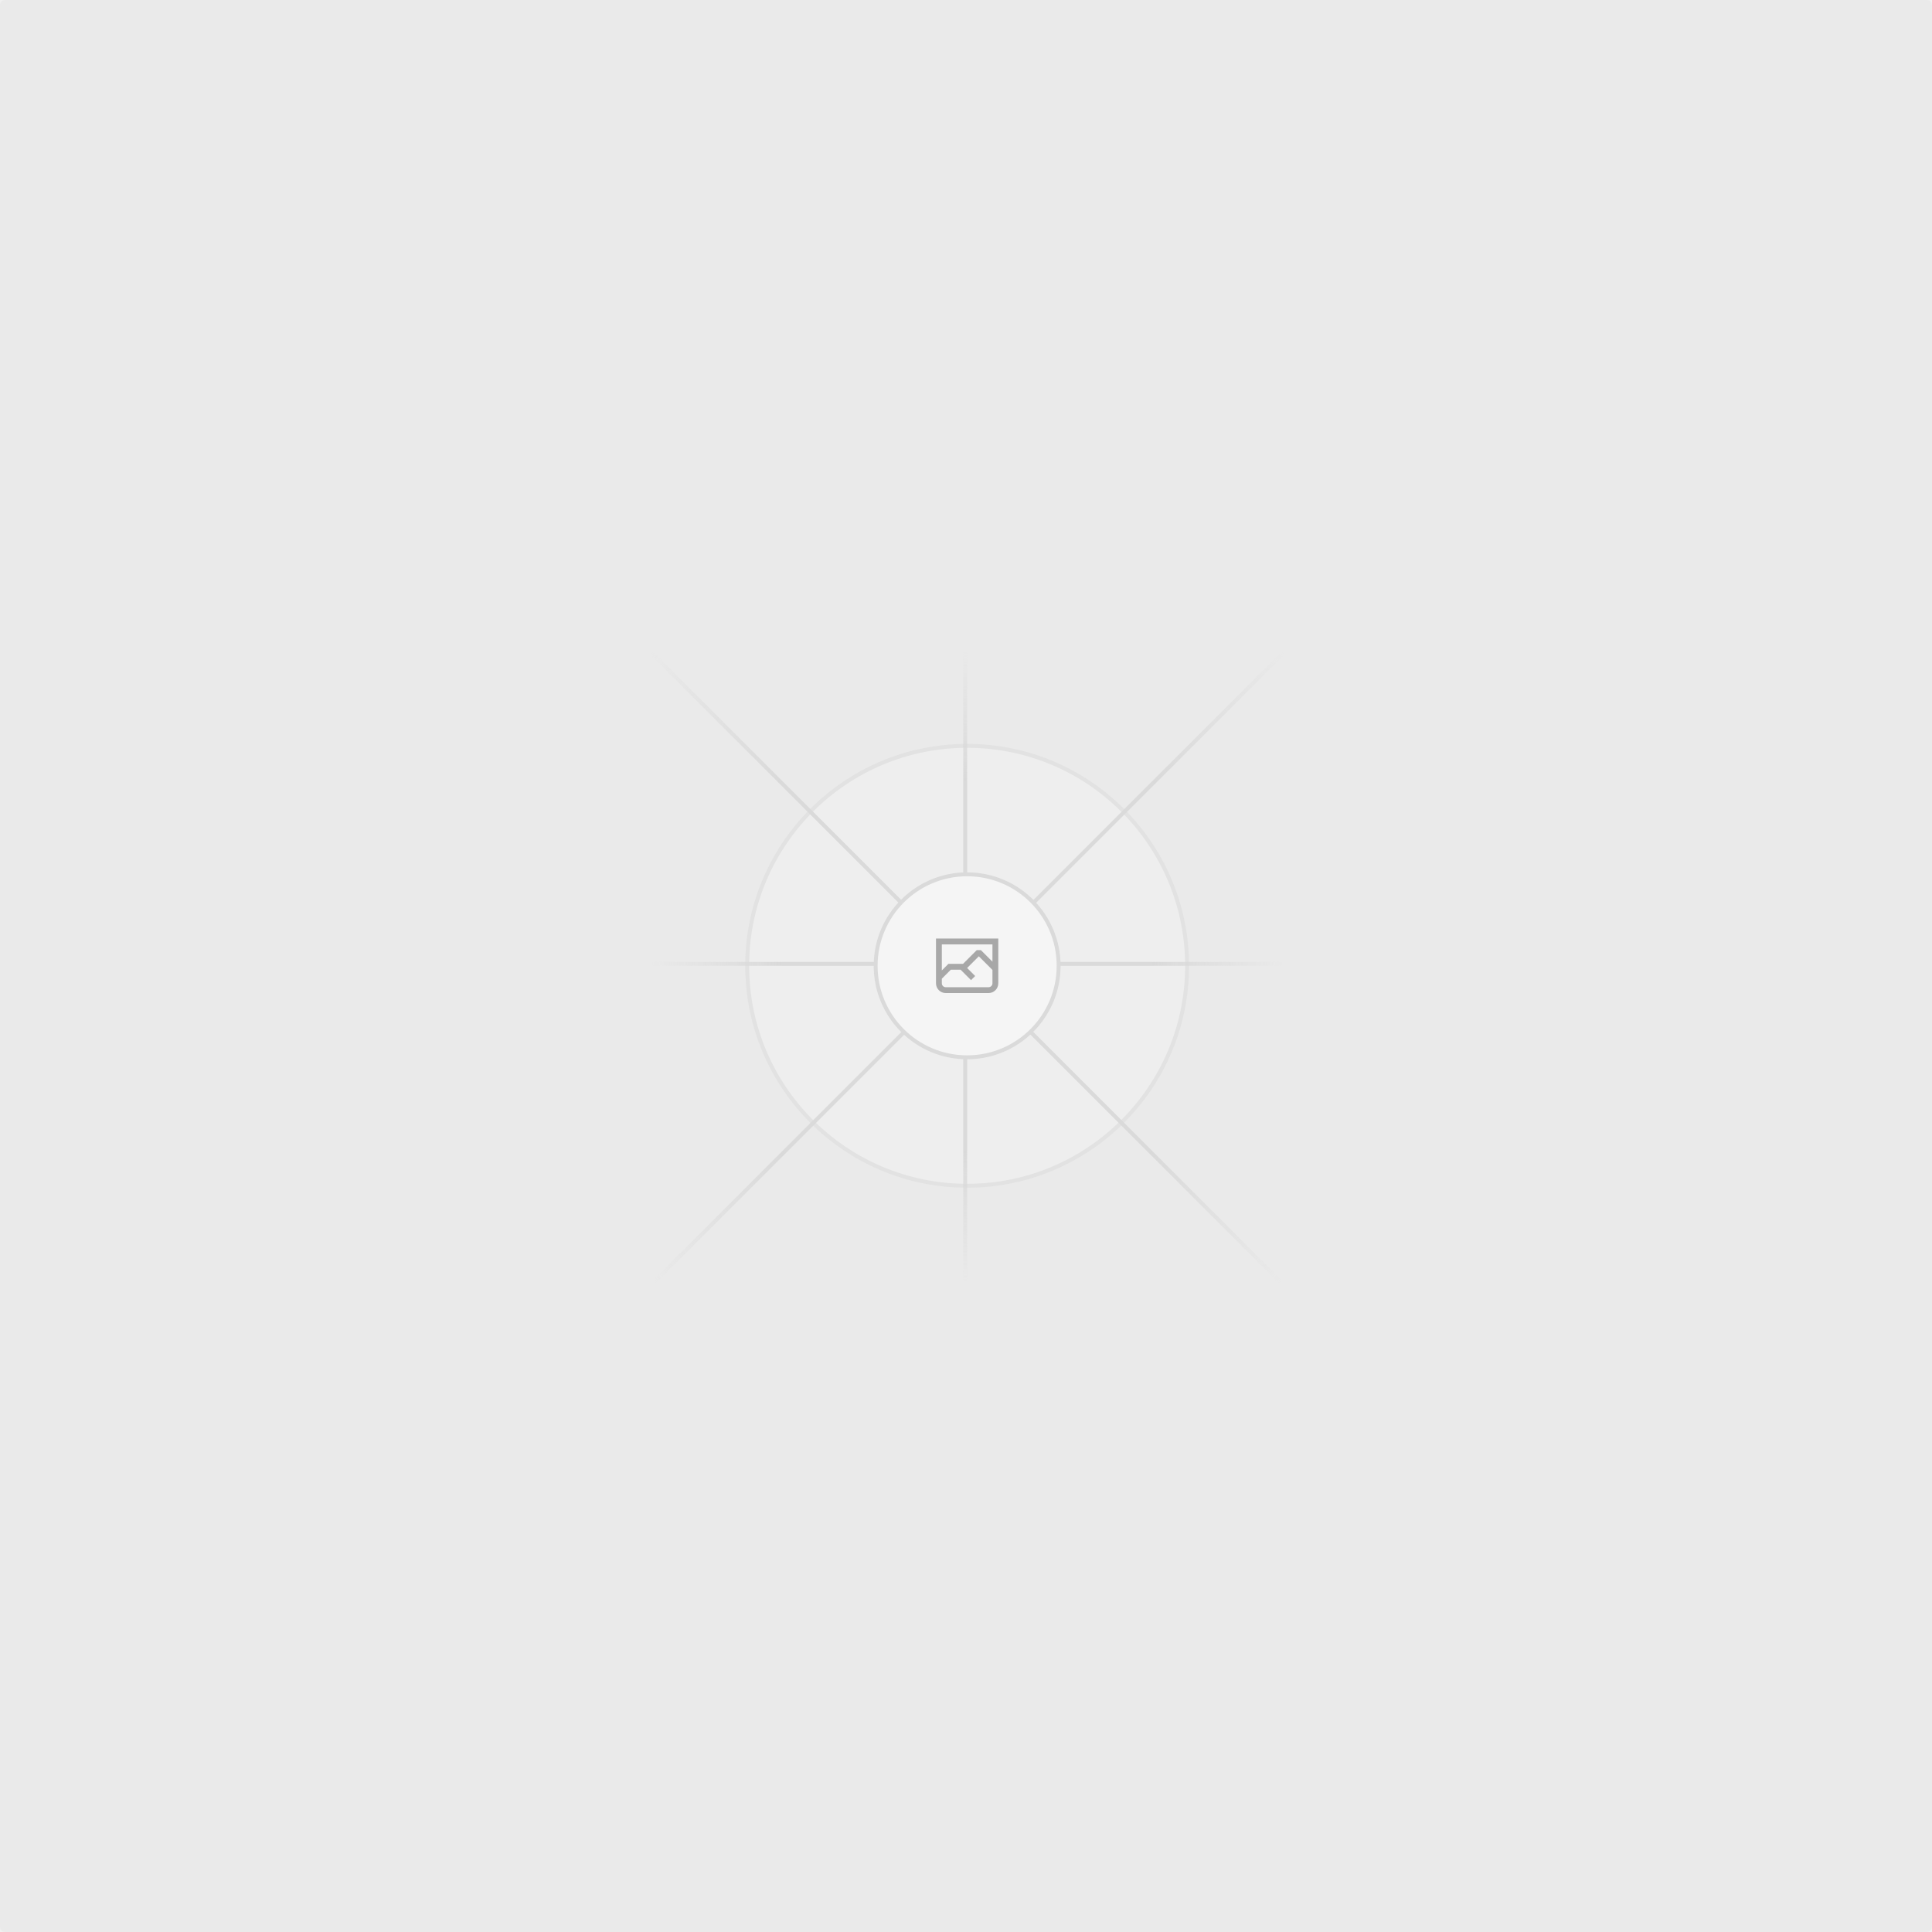
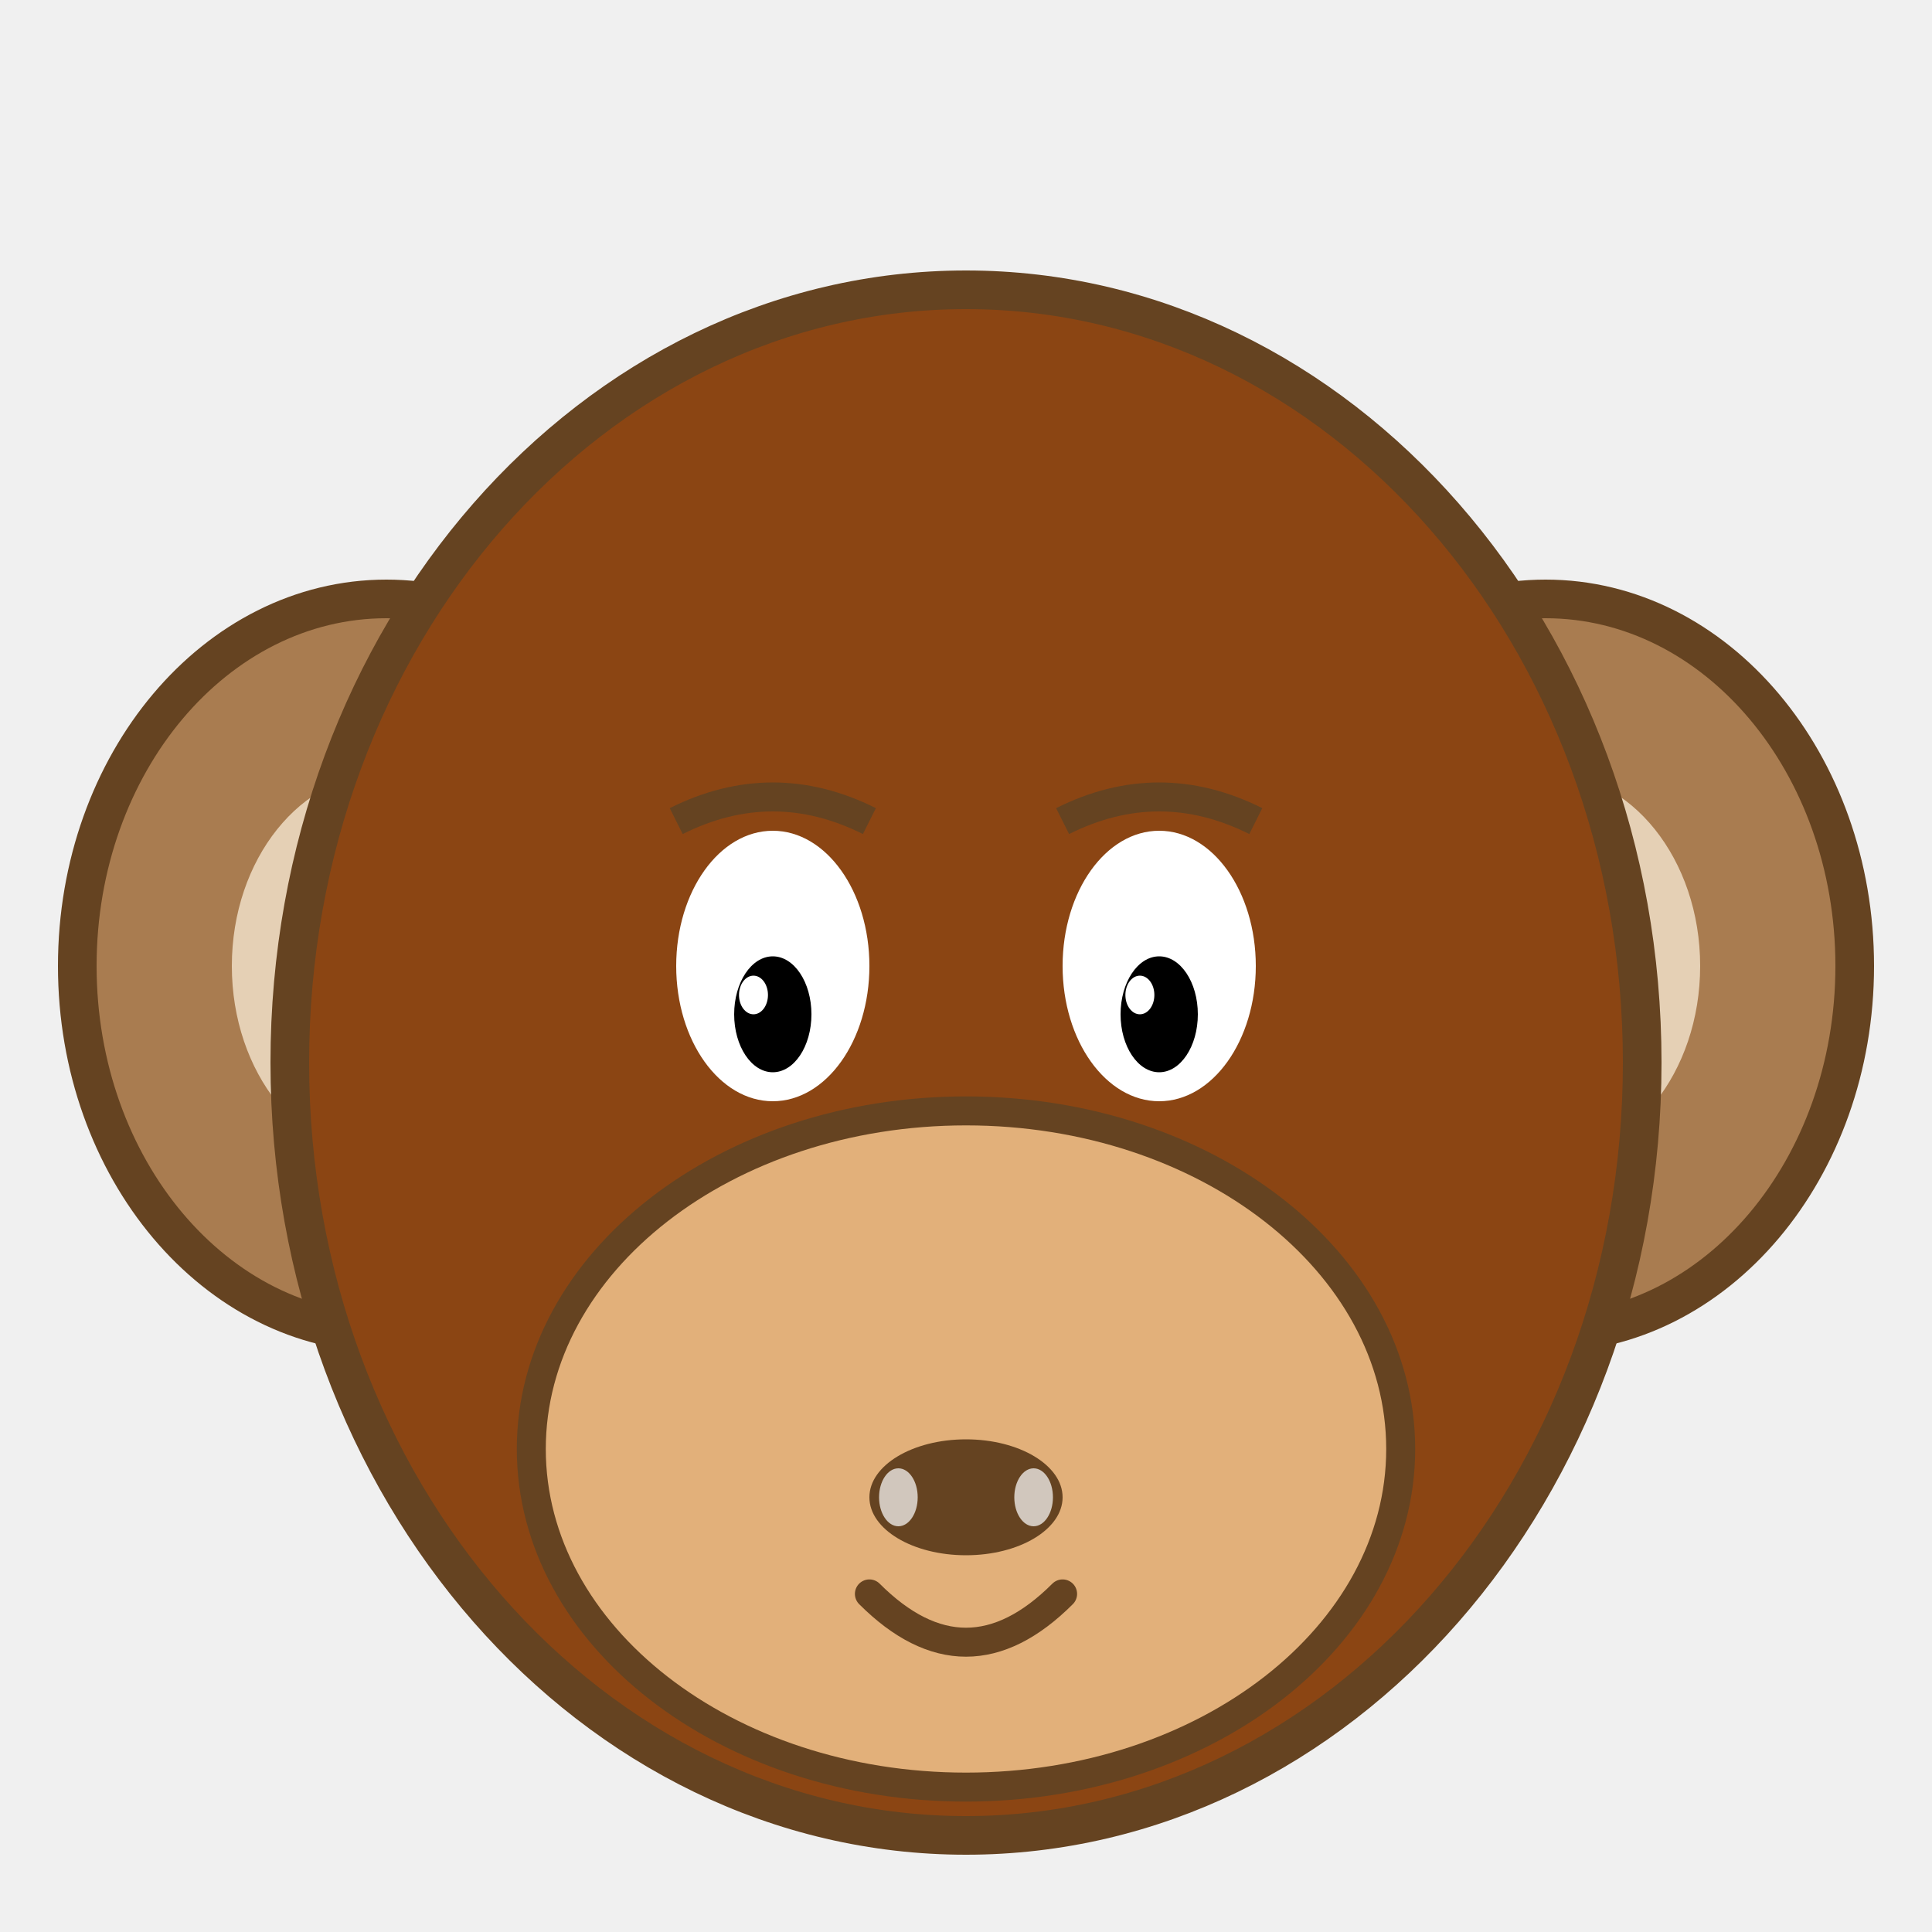
- <svg xmlns="http://www.w3.org/2000/svg" width="1200" height="1200" fill="none">
-   <rect width="1200" height="1200" fill="#EAEAEA" rx="3" />
-   <g opacity=".5">
-     <g opacity=".5">
-       <path fill="#FAFAFA" d="M600.709 736.5c-75.454 0-136.621-61.167-136.621-136.62 0-75.454 61.167-136.621 136.621-136.621 75.453 0 136.62 61.167 136.62 136.621 0 75.453-61.167 136.62-136.62 136.62Z" />
-       <path stroke="#C9C9C9" stroke-width="2.418" d="M600.709 736.5c-75.454 0-136.621-61.167-136.621-136.62 0-75.454 61.167-136.621 136.621-136.621 75.453 0 136.62 61.167 136.62 136.621 0 75.453-61.167 136.62-136.62 136.62Z" />
-     </g>
-     <path stroke="url(#a)" stroke-width="2.418" d="M0-1.209h553.581" transform="scale(1 -1) rotate(45 1163.11 91.165)" />
-     <path stroke="url(#b)" stroke-width="2.418" d="M404.846 598.671h391.726" />
-     <path stroke="url(#c)" stroke-width="2.418" d="M599.5 795.742V404.017" />
-     <path stroke="url(#d)" stroke-width="2.418" d="m795.717 796.597-391.441-391.44" />
-     <path fill="#fff" d="M600.709 656.704c-31.384 0-56.825-25.441-56.825-56.824 0-31.384 25.441-56.825 56.825-56.825 31.383 0 56.824 25.441 56.824 56.825 0 31.383-25.441 56.824-56.824 56.824Z" />
-     <g clip-path="url(#e)">
-       <path fill="#666" fill-rule="evenodd" d="M616.426 586.58h-31.434v16.176l3.553-3.554.531-.531h9.068l.074-.074 8.463-8.463h2.565l7.18 7.181V586.58Zm-15.715 14.654 3.698 3.699 1.283 1.282-2.565 2.565-1.282-1.283-5.2-5.199h-6.066l-5.514 5.514-.073.073v2.876a2.418 2.418 0 0 0 2.418 2.418h26.598a2.418 2.418 0 0 0 2.418-2.418v-8.317l-8.463-8.463-7.181 7.181-.071.072Zm-19.347 5.442v4.085a6.045 6.045 0 0 0 6.046 6.045h26.598a6.044 6.044 0 0 0 6.045-6.045v-7.108l1.356-1.355-1.282-1.283-.074-.073v-17.989h-38.689v23.43l-.146.146.146.147Z" clip-rule="evenodd" />
-     </g>
-     <path stroke="#C9C9C9" stroke-width="2.418" d="M600.709 656.704c-31.384 0-56.825-25.441-56.825-56.824 0-31.384 25.441-56.825 56.825-56.825 31.383 0 56.824 25.441 56.824 56.825 0 31.383-25.441 56.824-56.824 56.824Z" />
-   </g>
-   <defs>
-     <linearGradient id="a" x1="554.061" x2="-.48" y1=".083" y2=".087" gradientUnits="userSpaceOnUse">
-       <stop stop-color="#C9C9C9" stop-opacity="0" />
-       <stop offset=".208" stop-color="#C9C9C9" />
-       <stop offset=".792" stop-color="#C9C9C9" />
-       <stop offset="1" stop-color="#C9C9C9" stop-opacity="0" />
-     </linearGradient>
-     <linearGradient id="b" x1="796.912" x2="404.507" y1="599.963" y2="599.965" gradientUnits="userSpaceOnUse">
-       <stop stop-color="#C9C9C9" stop-opacity="0" />
-       <stop offset=".208" stop-color="#C9C9C9" />
-       <stop offset=".792" stop-color="#C9C9C9" />
-       <stop offset="1" stop-color="#C9C9C9" stop-opacity="0" />
-     </linearGradient>
-     <linearGradient id="c" x1="600.792" x2="600.794" y1="403.677" y2="796.082" gradientUnits="userSpaceOnUse">
-       <stop stop-color="#C9C9C9" stop-opacity="0" />
-       <stop offset=".208" stop-color="#C9C9C9" />
-       <stop offset=".792" stop-color="#C9C9C9" />
-       <stop offset="1" stop-color="#C9C9C9" stop-opacity="0" />
-     </linearGradient>
-     <linearGradient id="d" x1="404.85" x2="796.972" y1="403.903" y2="796.02" gradientUnits="userSpaceOnUse">
-       <stop stop-color="#C9C9C9" stop-opacity="0" />
-       <stop offset=".208" stop-color="#C9C9C9" />
-       <stop offset=".792" stop-color="#C9C9C9" />
-       <stop offset="1" stop-color="#C9C9C9" stop-opacity="0" />
-     </linearGradient>
-     <clipPath id="e">
-       <path fill="#fff" d="M581.364 580.535h38.689v38.689h-38.689z" />
-     </clipPath>
-   </defs>
+ <svg xmlns="http://www.w3.org/2000/svg" width="400" height="400" viewBox="0 0 200 200">
+   <ellipse cx="40" cy="100" rx="32" ry="38" fill="#a97c50" stroke="#654321" stroke-width="4" />
+   <ellipse cx="160" cy="100" rx="32" ry="38" fill="#a97c50" stroke="#654321" stroke-width="4" />
+   <ellipse cx="40" cy="100" rx="16" ry="20" fill="#fff3e0" opacity="0.7" />
+   <ellipse cx="160" cy="100" rx="16" ry="20" fill="#fff3e0" opacity="0.7" />
+   <ellipse cx="100" cy="110" rx="70" ry="80" fill="#8B4513" stroke="#654321" stroke-width="4" />
+   <ellipse cx="100" cy="150" rx="45" ry="35" fill="#e2b07a" stroke="#654321" stroke-width="3" />
+   <ellipse cx="100" cy="155" rx="10" ry="6" fill="#654321" />
+   <ellipse cx="93" cy="155" rx="2" ry="3" fill="#fff" opacity="0.7" />
+   <ellipse cx="107" cy="155" rx="2" ry="3" fill="#fff" opacity="0.7" />
+   <path d="M90 165 Q100 175 110 165" stroke="#654321" stroke-width="3" fill="none" stroke-linecap="round" />
+   <ellipse cx="80" cy="100" rx="10" ry="14" fill="#fff" />
+   <ellipse cx="120" cy="100" rx="10" ry="14" fill="#fff" />
+   <ellipse cx="80" cy="105" rx="4" ry="6" fill="#000" />
+   <ellipse cx="120" cy="105" rx="4" ry="6" fill="#000" />
+   <ellipse cx="78" cy="103" rx="1.5" ry="2" fill="#fff" />
+   <ellipse cx="118" cy="103" rx="1.5" ry="2" fill="#fff" />
+   <path d="M70 85 Q80 80 90 85" stroke="#654321" stroke-width="3" fill="none" />
+   <path d="M110 85 Q120 80 130 85" stroke="#654321" stroke-width="3" fill="none" />
</svg>
